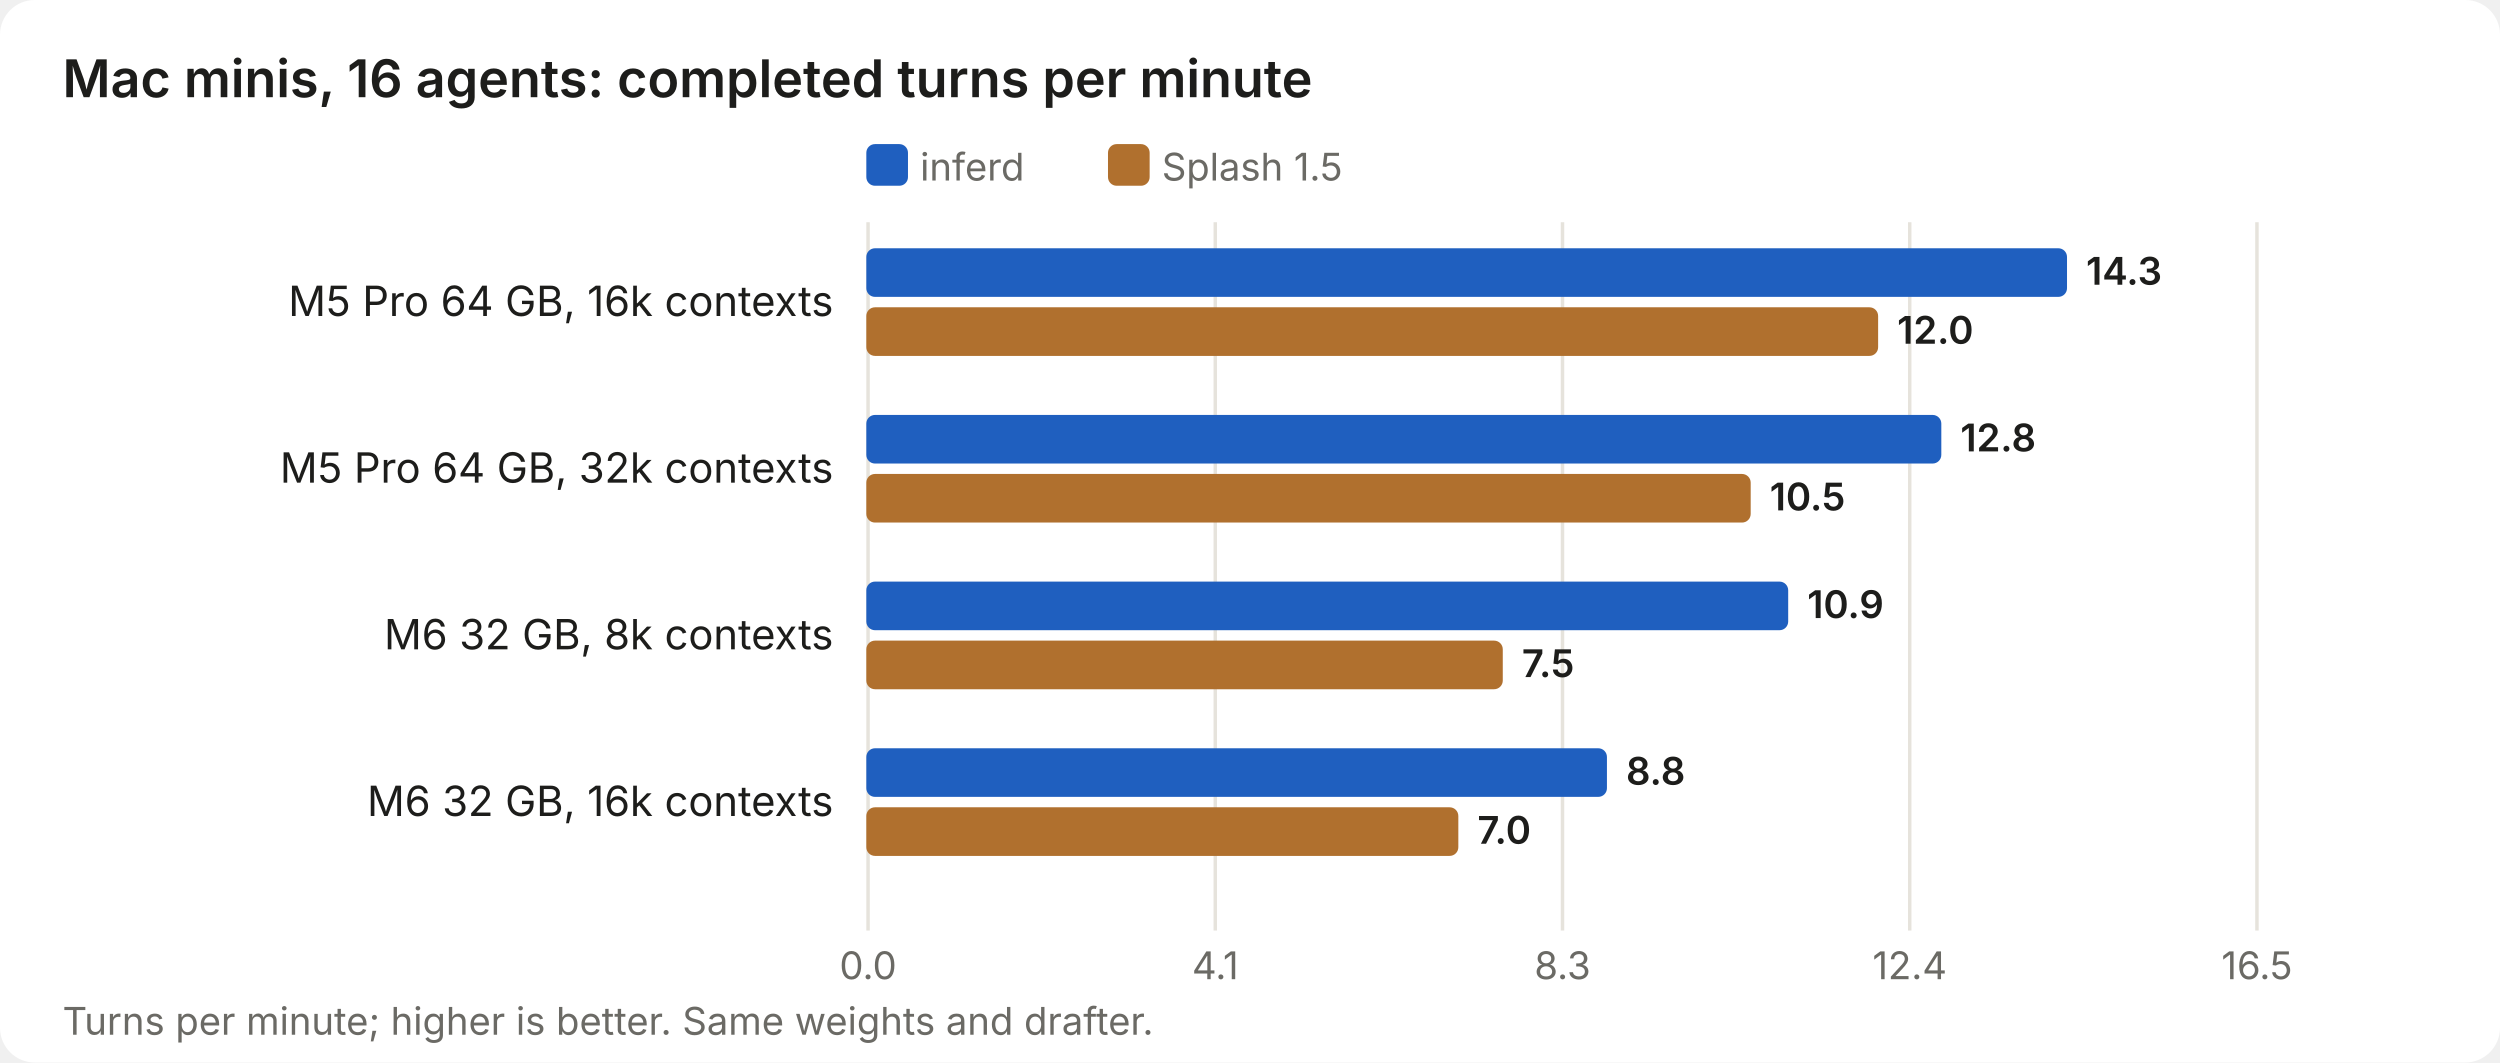
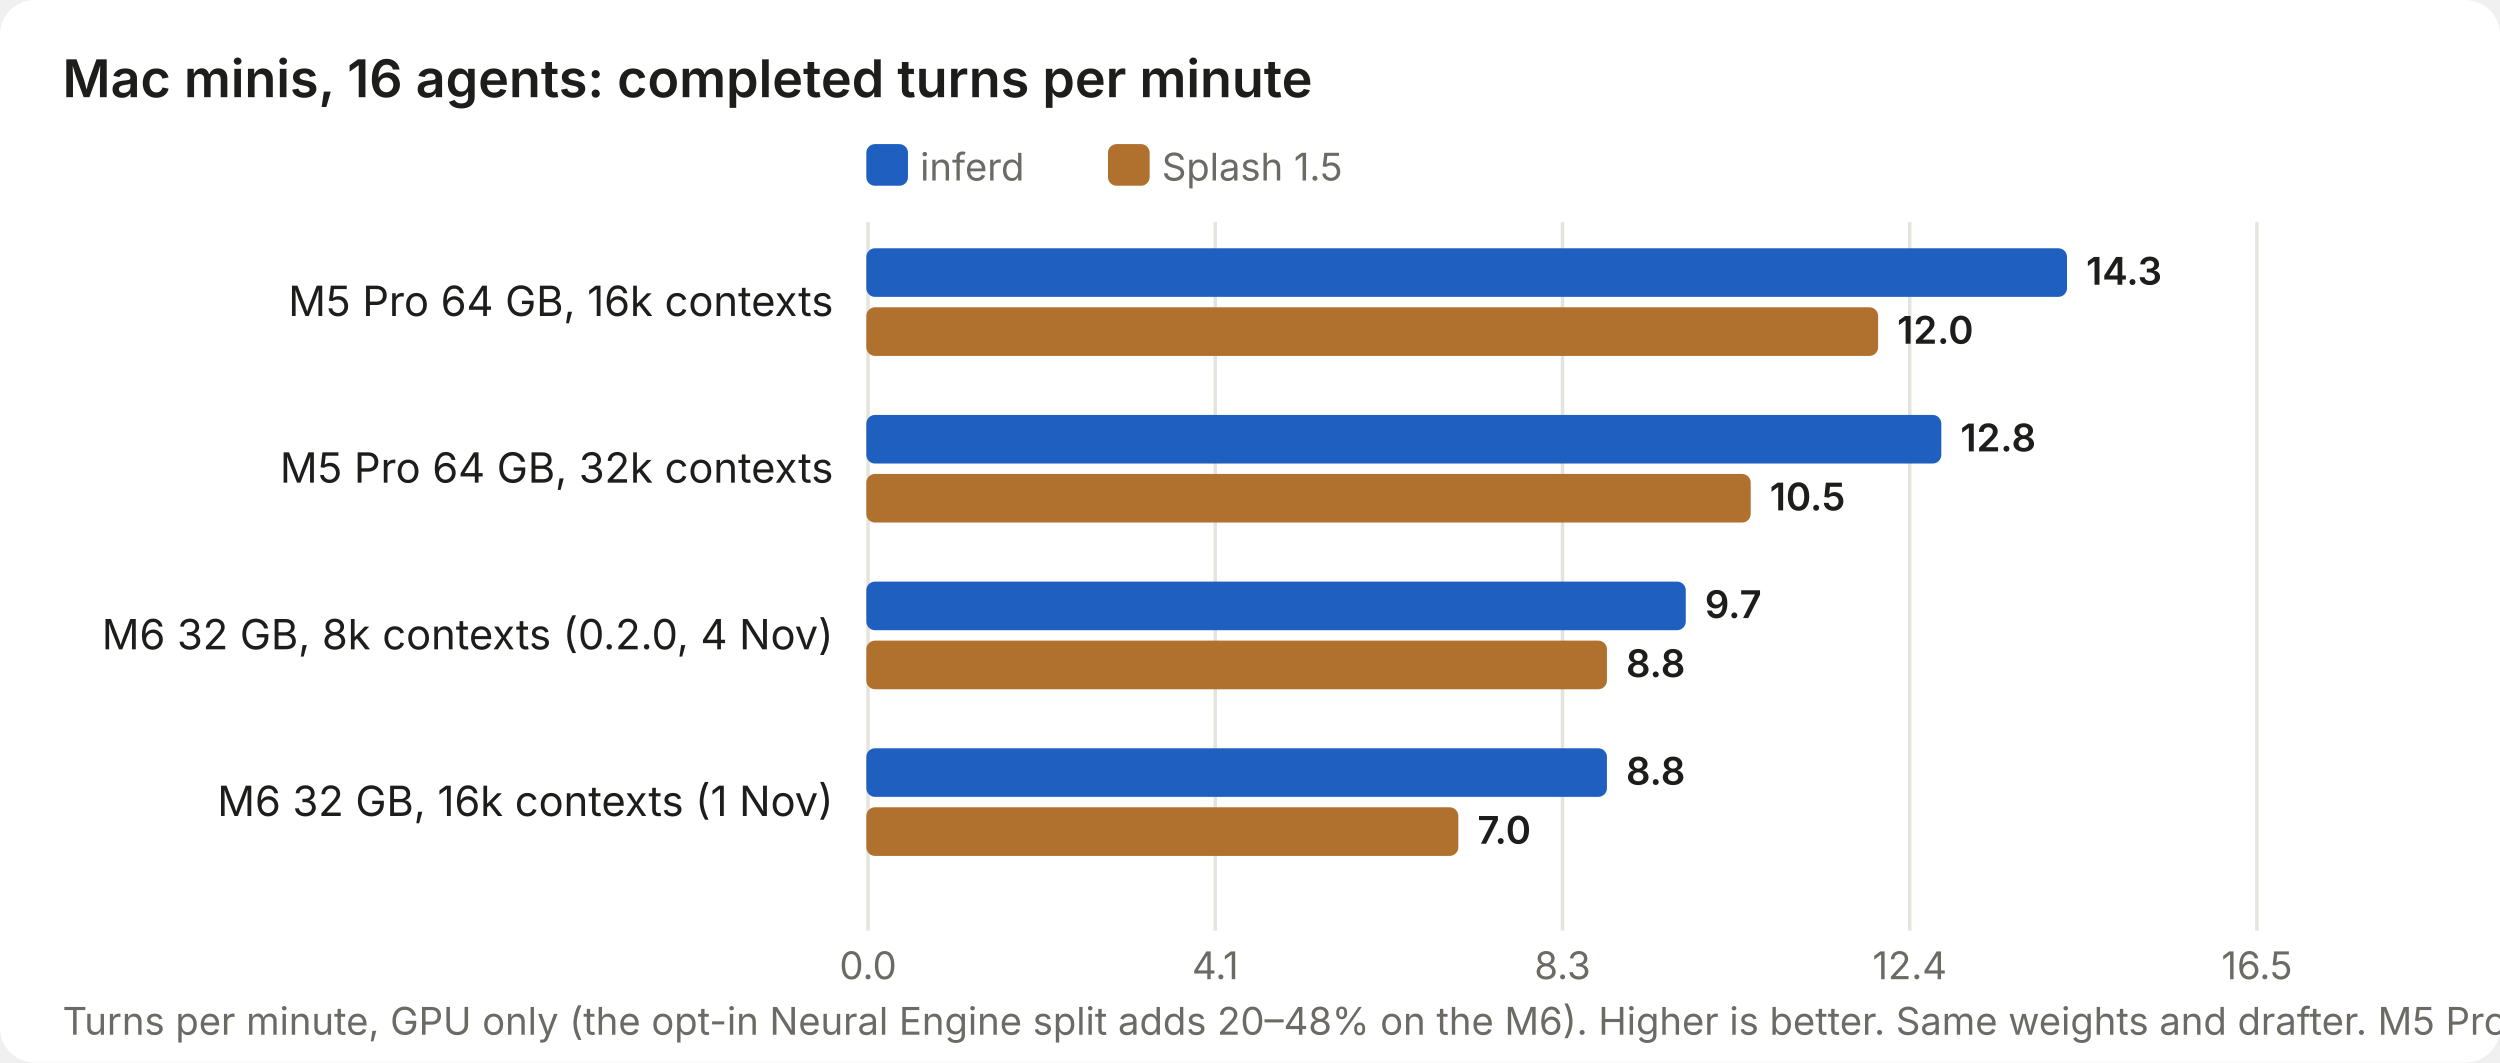
<svg xmlns="http://www.w3.org/2000/svg" viewBox="0 0 720 306" role="img" aria-label="Mac minis, 16 agents: completed turns per minute">
  <style>
.bg{fill:#ffffff}.t{fill:#1d1d1b;font:600 15px -apple-system,BlinkMacSystemFont,'Segoe UI',sans-serif}
.tick{fill:#6b6a65;font:11px -apple-system,BlinkMacSystemFont,'Segoe UI',sans-serif}
.lab{fill:#1d1d1b;font:12px -apple-system,BlinkMacSystemFont,'Segoe UI',sans-serif}
.val{fill:#1d1d1b;font:600 11px -apple-system,BlinkMacSystemFont,'Segoe UI',sans-serif}
.note{fill:#6b6a65;font:11px -apple-system,BlinkMacSystemFont,'Segoe UI',sans-serif}
.grid{stroke:#e6e3dc;stroke-width:1}polyline.ln{fill:none!important;stroke-width:2.3}
.k-us{fill:#1f5fbf;stroke:#1f5fbf}.k-us2{fill:#7aa7e6;stroke:#7aa7e6}.k-o1{fill:#b0702e;stroke:#b0702e}
.k-o2{fill:#7b8a3a;stroke:#7b8a3a}.k-o3{fill:#8d8b85;stroke:#8d8b85}.k-o4{fill:#9a5aa8;stroke:#9a5aa8}
.ln.k-us{stroke-width:3.2}.ln.k-o2{stroke-dasharray:6 4}.ln.k-o3{stroke-dasharray:2 4}
@media (prefers-color-scheme:dark){.bg{fill:#1b1b1a}.t,.lab,.val{fill:#ecebe6}.tick,.note{fill:#a3a19a}.grid{stroke:#34332f}
.k-us{fill:#6aa3ff;stroke:#6aa3ff}.k-us2{fill:#9fc1f2;stroke:#9fc1f2}.k-o1{fill:#dba25f;stroke:#dba25f}
.k-o2{fill:#aebc6a;stroke:#aebc6a}.k-o4{fill:#c58fd2;stroke:#c58fd2}}
</style>
  <rect class="bg" width="720" height="306" rx="10" />
  <text class="t" x="18" y="28">Mac minis, 16 agents: completed turns per minute</text>
  <rect class="k-us" x="250" y="42" width="11" height="11" rx="2" />
  <text class="tick" x="265" y="52">inferd</text>
  <rect class="k-o1" x="319.6" y="42" width="11" height="11" rx="2" />
  <text class="tick" x="334.6" y="52">Splash 1.5</text>
  <line class="grid" x1="250.0" y1="64" x2="250.0" y2="268" />
  <text class="tick" x="250.0" y="282" text-anchor="middle">0.0</text>
  <line class="grid" x1="350.0" y1="64" x2="350.0" y2="268" />
  <text class="tick" x="350.0" y="282" text-anchor="middle">4.1</text>
  <line class="grid" x1="450.0" y1="64" x2="450.0" y2="268" />
  <text class="tick" x="450.0" y="282" text-anchor="middle">8.3</text>
  <line class="grid" x1="550.0" y1="64" x2="550.0" y2="268" />
  <text class="tick" x="550.0" y="282" text-anchor="middle">12.4</text>
  <line class="grid" x1="650.0" y1="64" x2="650.0" y2="268" />
  <text class="tick" x="650.0" y="282" text-anchor="middle">16.5</text>
  <text class="lab" x="240" y="91.0" text-anchor="end">M5 Pro 64 GB, 16k contexts</text>
  <rect class="k-us" x="250" y="72" width="344.8" height="13" rx="2" />
  <text class="val" x="600.8" y="82.0">14.3</text>
  <rect class="k-o1" x="250" y="89" width="290.4" height="13" rx="2" />
  <text class="val" x="546.4" y="99.0">12.0</text>
  <text class="lab" x="240" y="139.0" text-anchor="end">M5 Pro 64 GB, 32k contexts</text>
  <rect class="k-us" x="250" y="120" width="308.6" height="13" rx="2" />
  <text class="val" x="564.6" y="130.0">12.8</text>
  <rect class="k-o1" x="250" y="137" width="253.7" height="13" rx="2" />
  <text class="val" x="509.7" y="147.0">10.5</text>
-   <text class="lab" x="240" y="187.0" text-anchor="end">M6 32 GB, 8k contexts</text>
-   <rect class="k-us" x="250" y="168" width="264.5" height="13" rx="2" />
-   <text class="val" x="520.5" y="178.0">10.9</text>
-   <rect class="k-o1" x="250" y="185" width="182.3" height="13" rx="2" />
-   <text class="val" x="438.3" y="195.0">7.5</text>
-   <text class="lab" x="240" y="235.0" text-anchor="end">M6 32 GB, 16k contexts</text>
+   <text class="lab" x="240" y="187.0" text-anchor="end">M6 32 GB, 8k contexts (0.2.0, 4 Nov)</text>
+   <rect class="k-us" x="250" y="168" width="235.0" height="13" rx="2" />
+   <text class="val" x="491.0" y="178.0">9.7</text>
+   <rect class="k-o1" x="250" y="185" width="212.3" height="13" rx="2" />
+   <text class="val" x="468.3" y="195.0">8.8</text>
+   <text class="lab" x="240" y="235.0" text-anchor="end">M6 32 GB, 16k contexts (1 Nov)</text>
  <rect class="k-us" x="250" y="216" width="212.3" height="13" rx="2" />
  <text class="val" x="468.3" y="226.0">8.8</text>
  <rect class="k-o1" x="250" y="233" width="169.5" height="13" rx="2" />
  <text class="val" x="425.5" y="243.0">7.0</text>
-   <text class="note" x="18" y="298">Turns per minute; higher is better. Same weights and drafter.</text>
+   <text class="note" x="18" y="298">Turns per minute, GPU only (the opt-in Neural Engine split adds 20–48% on the M6). Higher is better. Same weights and drafter. M5 Pro rows: 1 Nov builds.</text>
</svg>
